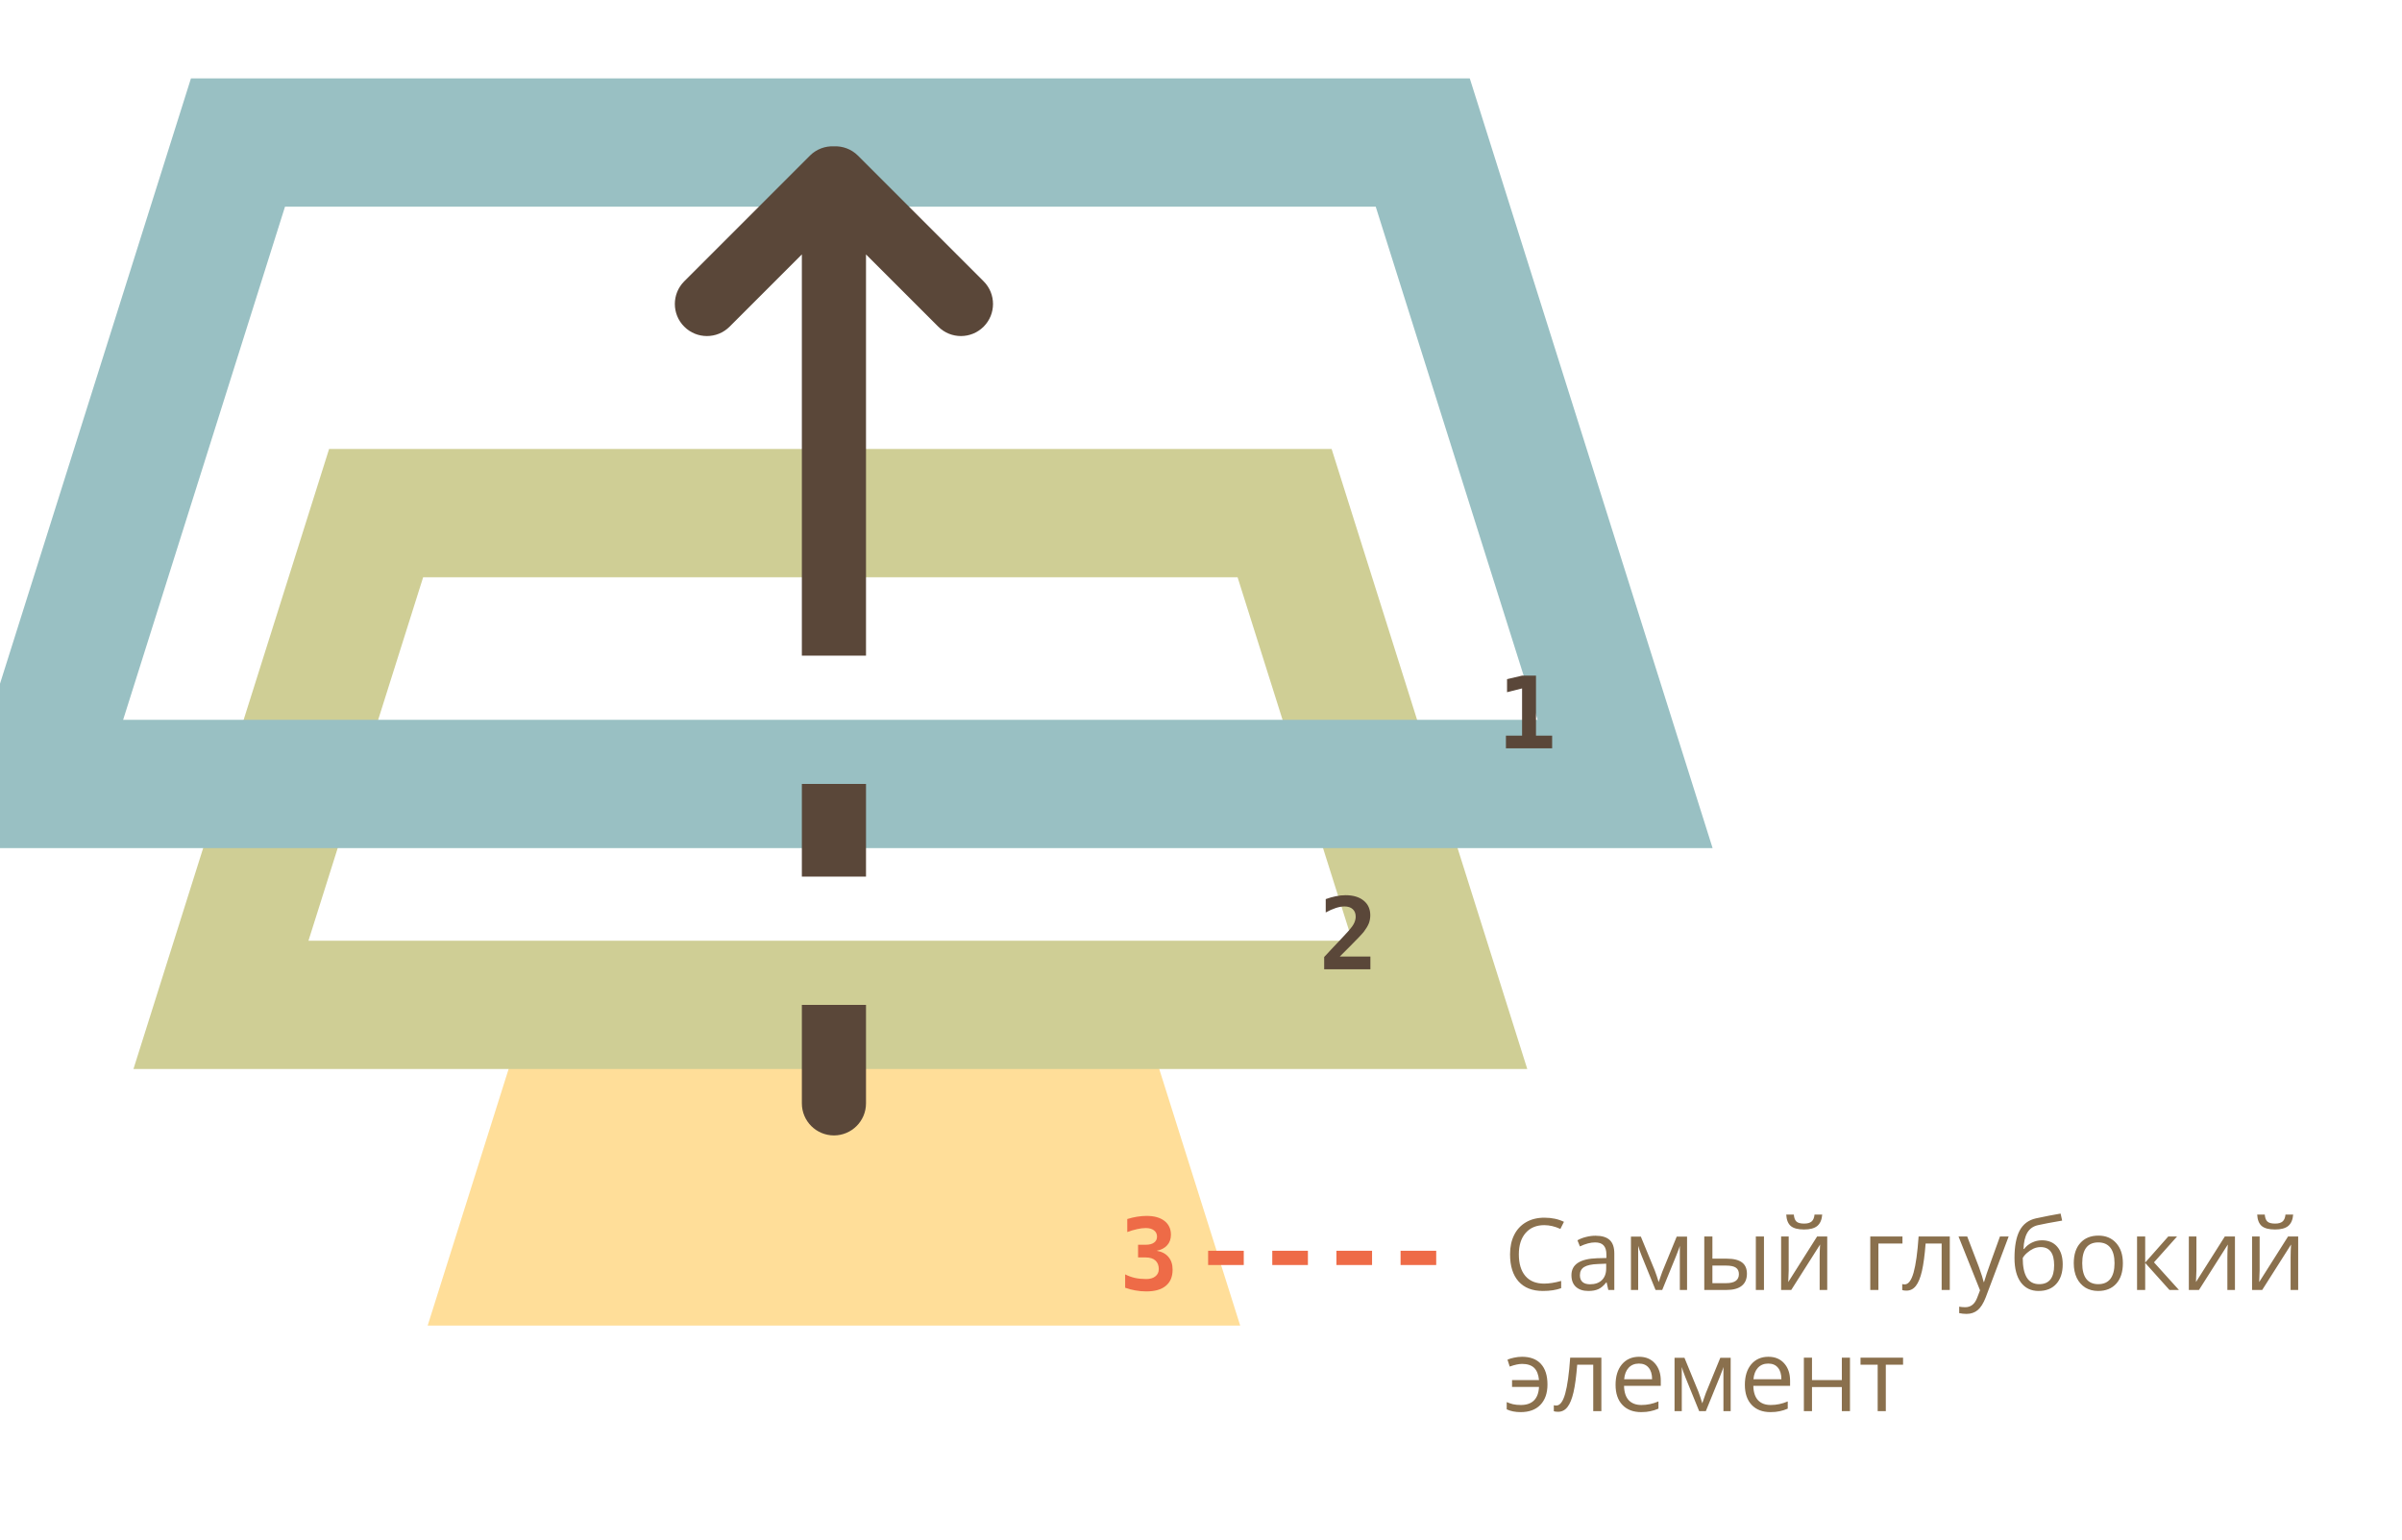
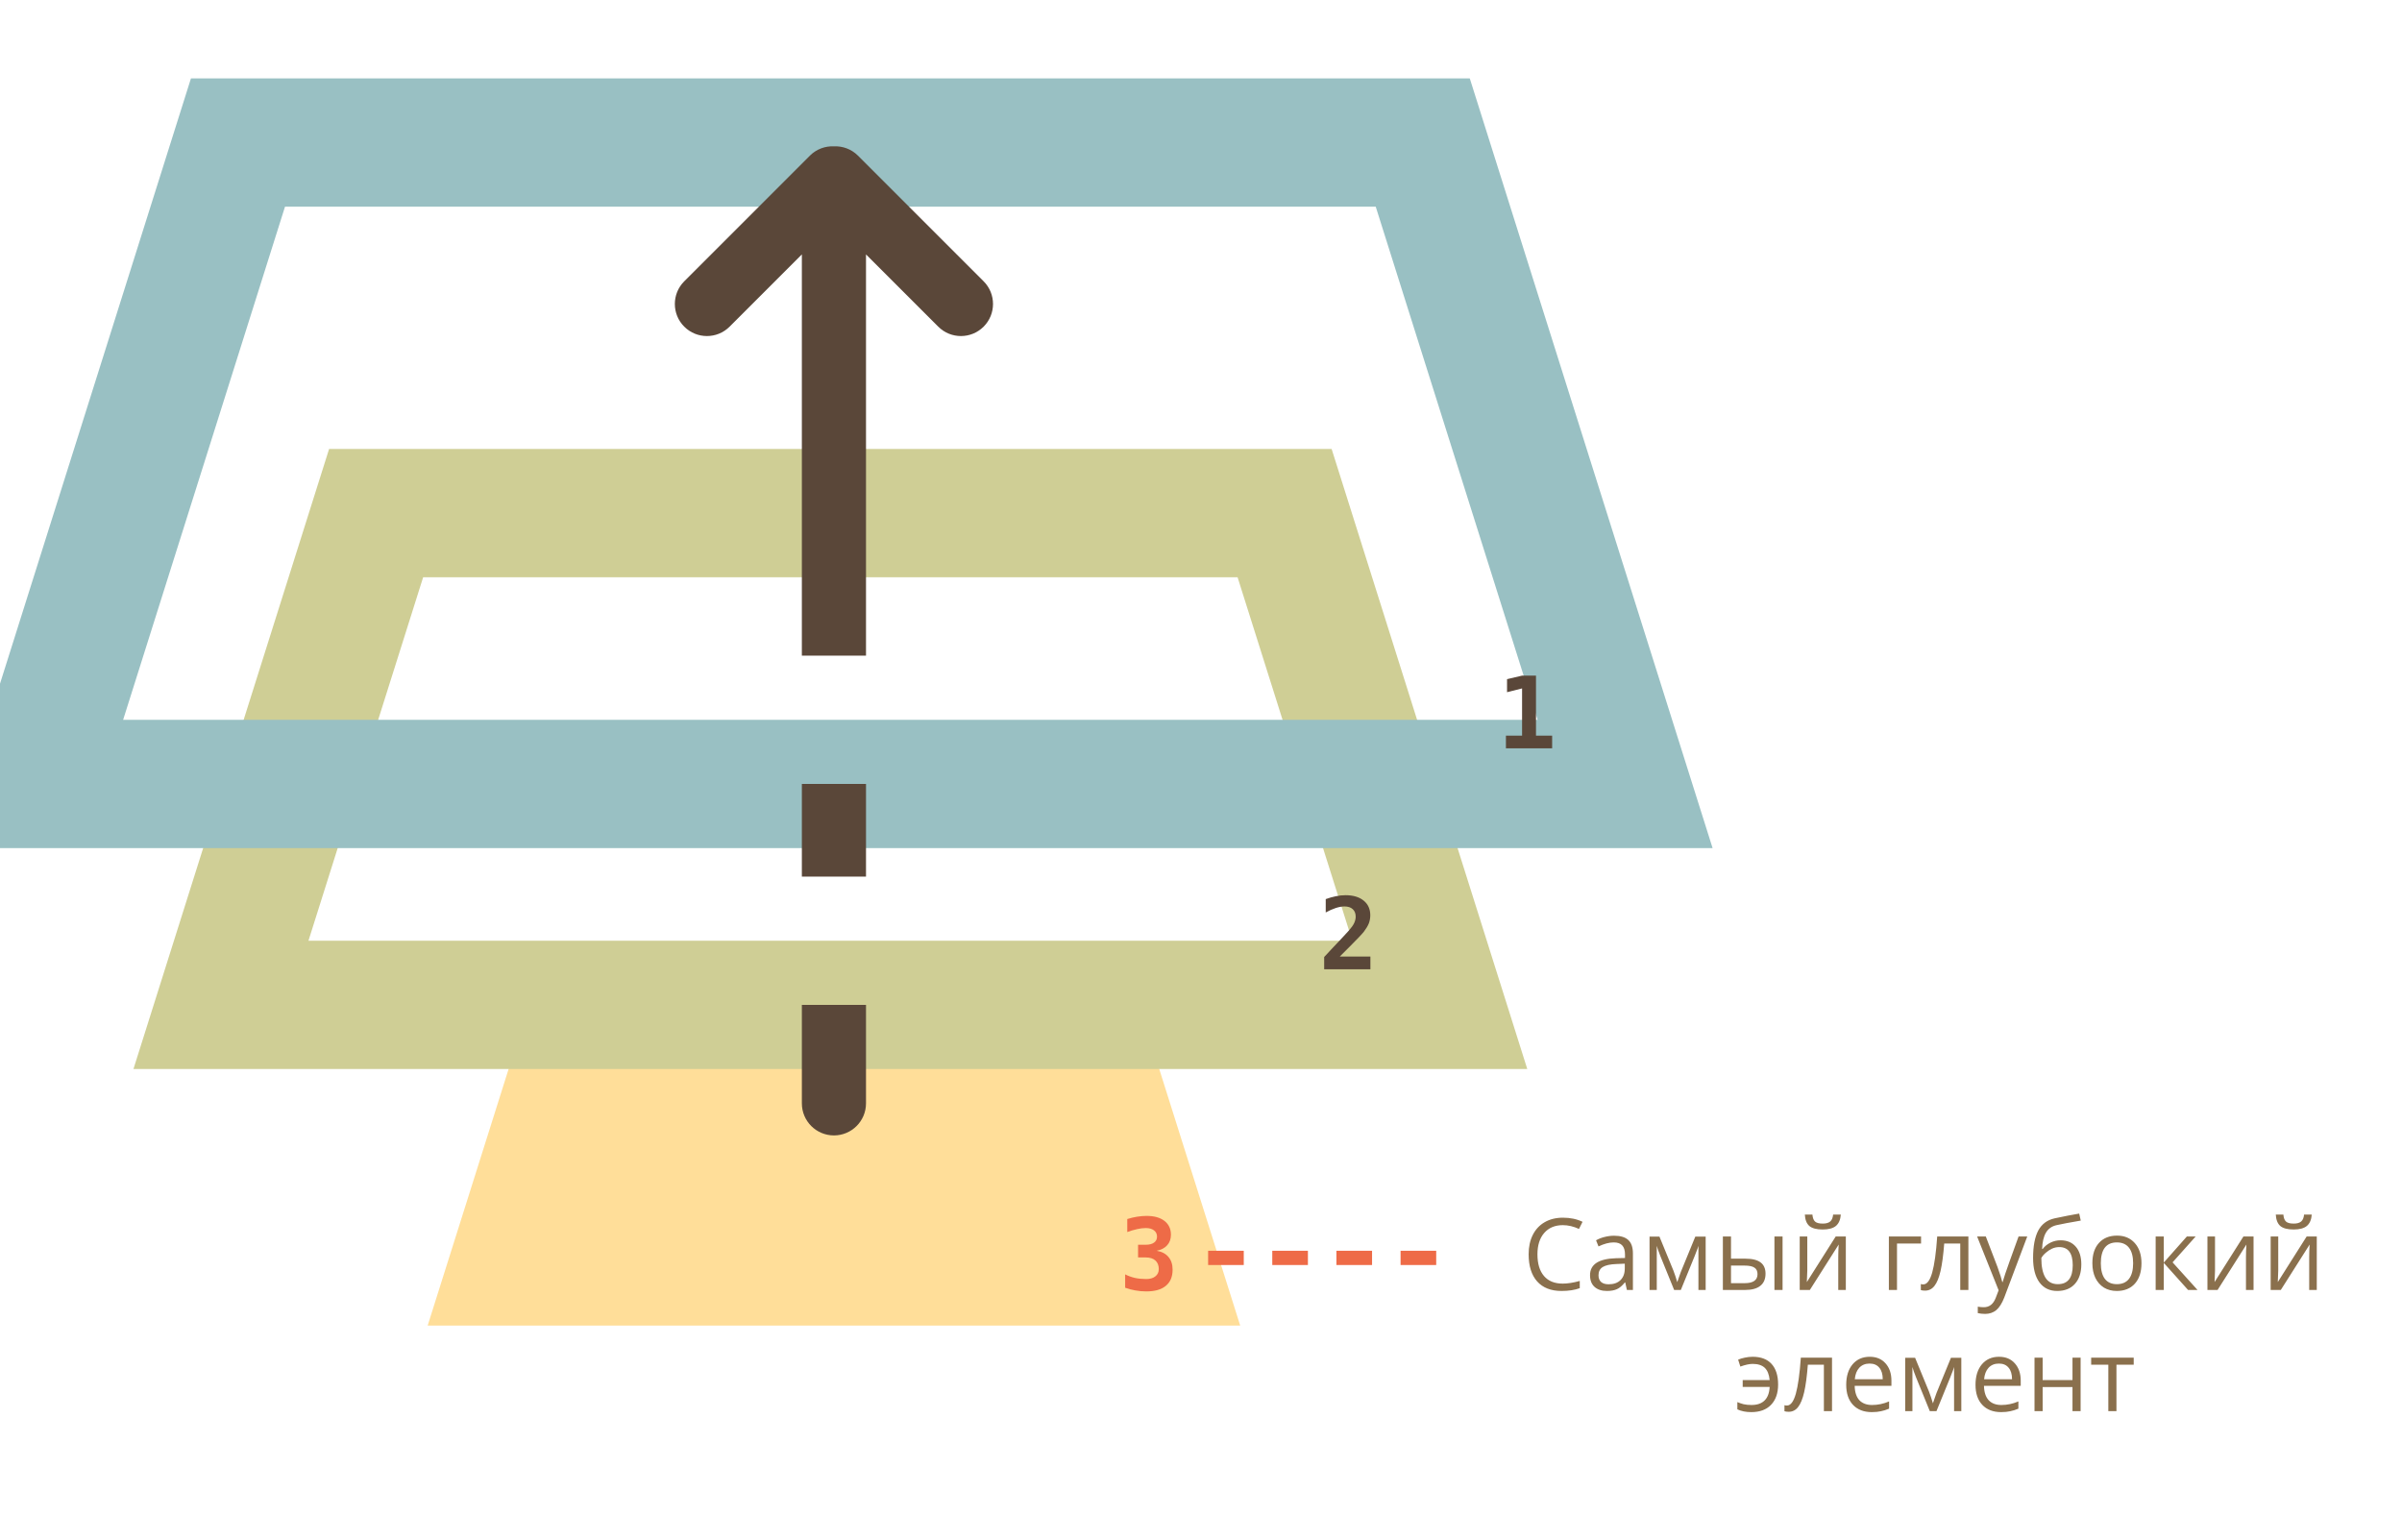
<svg xmlns="http://www.w3.org/2000/svg" width="337px" height="216px" viewBox="0 0 337 216" version="1.1">
  <defs />
  <g id="combined" stroke="none" stroke-width="1" fill="none" fill-rule="evenodd">
    <g id="event-order-bubbling.svg">
      <path d="M159.488,140 L174,186 L60,186 L74.512,140 L159.488,140 Z" id="Rectangle-210" fill="#FFDE99" />
      <path d="M180.231,72 L202,141 L31,141 L52.769,72 L180.231,72 Z" id="Rectangle-209" stroke="#CFCE95" stroke-width="18" />
      <path d="M199.612,20 L228,110 L5,110 L33.388,20 L199.612,20 Z" id="Rectangle-208" stroke="#99C0C3" stroke-width="18" />
      <path d="M112.501,123 L112.501,110 L112.501,110 L121.5,110 L121.5,123 L112.501,123 Z M112.501,141 L112.501,154.816 C112.501,157.302 114.515,159.316 117.001,159.316 C119.485,159.316 121.5,157.302 121.5,154.816 L121.5,141 L112.501,141 Z M112.501,92 L112.501,35.698 L102.362,45.835 C100.606,47.592 97.757,47.592 95.999,45.835 C94.241,44.077 94.241,41.228 95.999,39.471 L113.638,21.831 C114.564,20.907 115.79,20.482 117.001,20.531 C118.211,20.482 119.438,20.907 120.362,21.831 L138.002,39.471 C139.759,41.228 139.759,44.077 138.002,45.835 C136.244,47.592 133.395,47.592 131.638,45.835 L121.5,35.698 L121.5,92 L112.501,92 Z" id="Fill-46" fill="#5A4739" />
      <text id="1" font-family="Consolas" font-size="14" font-weight="bold" fill="#5A4739">
        <tspan x="210" y="105">1</tspan>
      </text>
      <text id="2" font-family="Consolas" font-size="14" font-weight="bold" fill="#5A4739">
        <tspan x="185" y="136">2</tspan>
      </text>
      <text id="3" font-family="Consolas" font-size="14" font-weight="bold" fill="#EE6B47">
        <tspan x="157" y="181">3</tspan>
      </text>
      <text id="Самый-глубокий-элеме" font-family="Open Sans" font-size="14" font-weight="526" line-spacing="17" fill="#8A704D">
-         <tspan x="211" y="181">Самый глубокий </tspan>
-         <tspan x="211" y="198">элемент</tspan>
+         <tspan x="213.611" y="181">Самый глубокий </tspan>
+         <tspan x="243.361" y="198">элемент</tspan>
      </text>
      <path d="M170.5,176.5 L200.5,176.5" id="Line-30" stroke="#EE6B47" stroke-width="2" stroke-linecap="square" stroke-dasharray="3,6" />
    </g>
  </g>
</svg>
